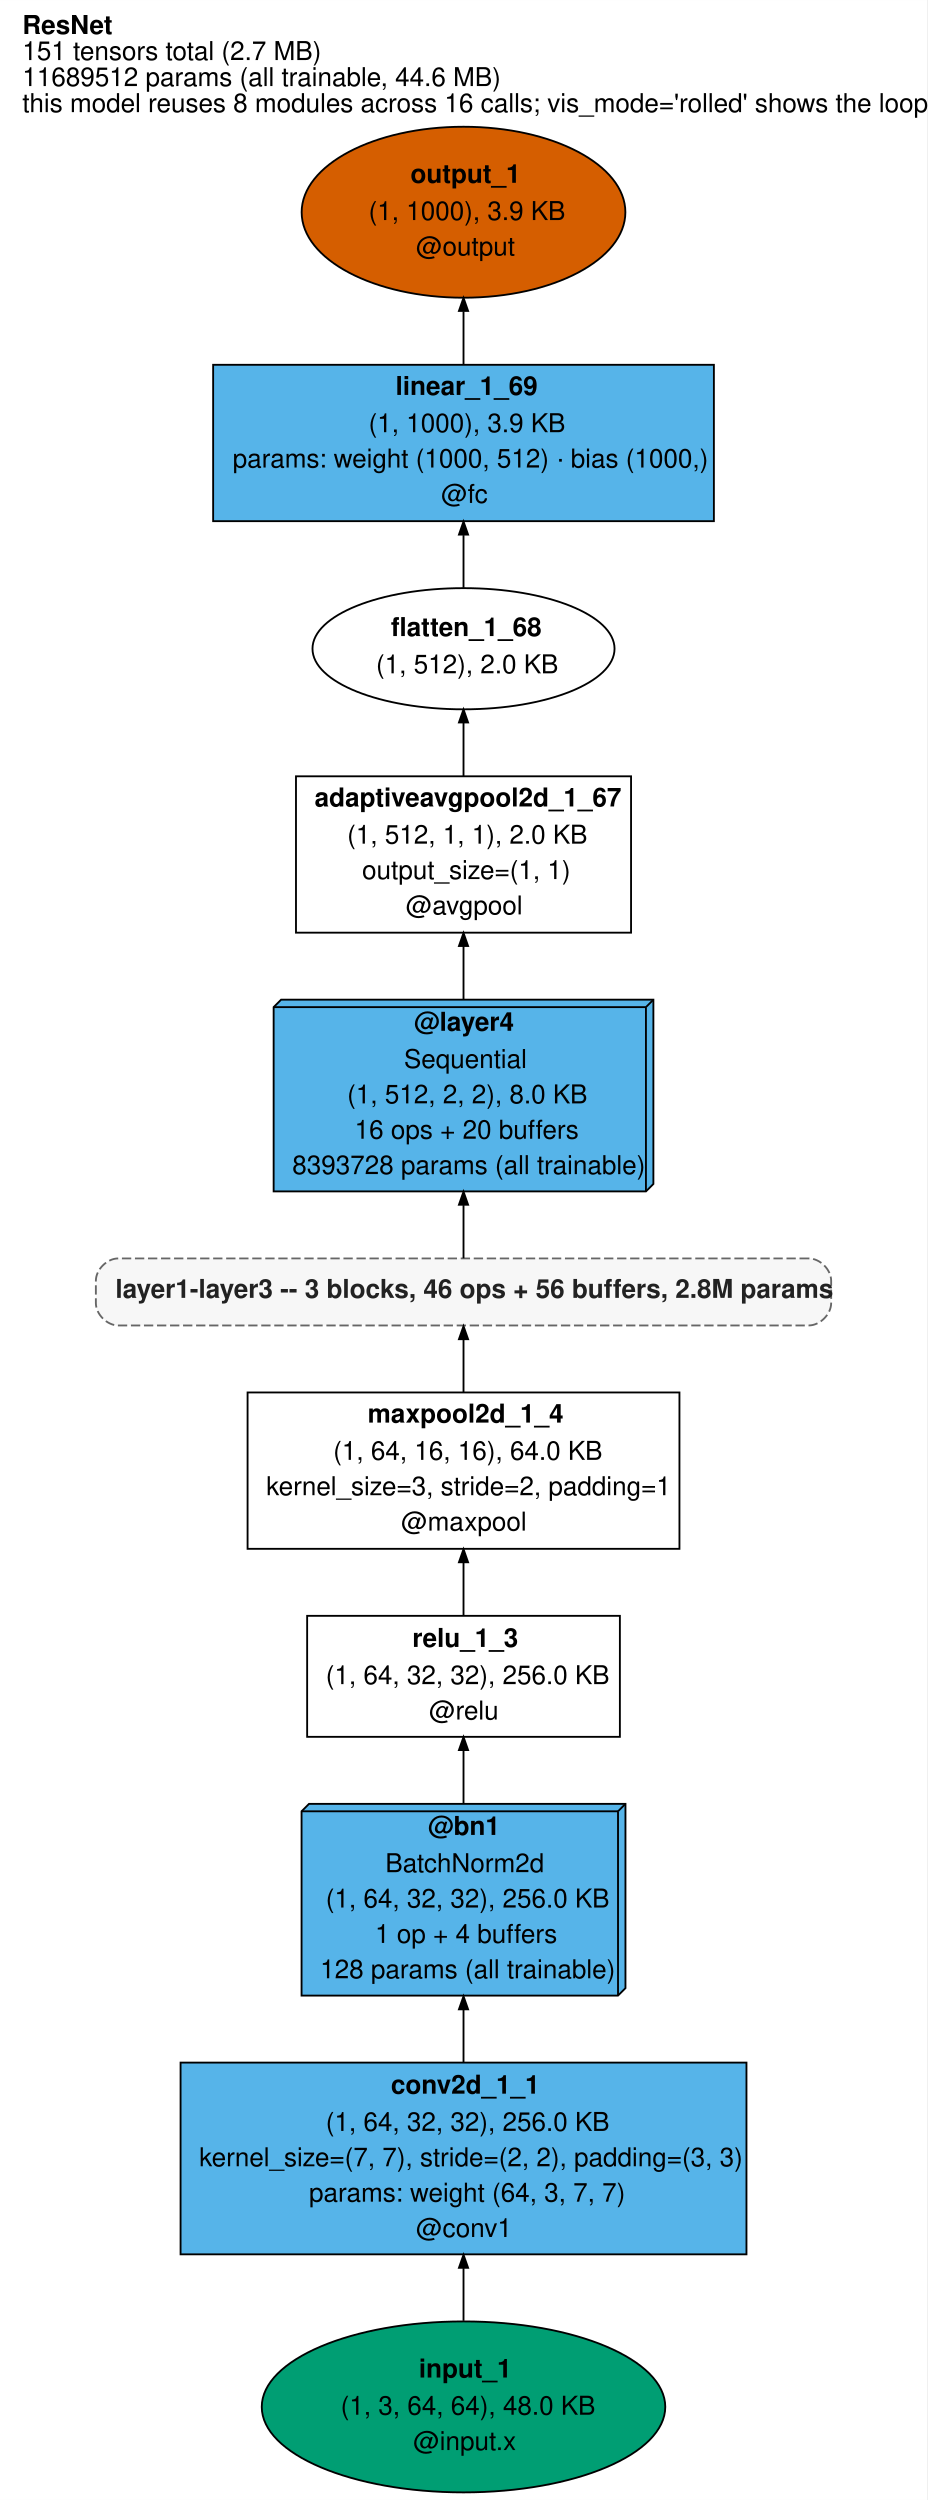
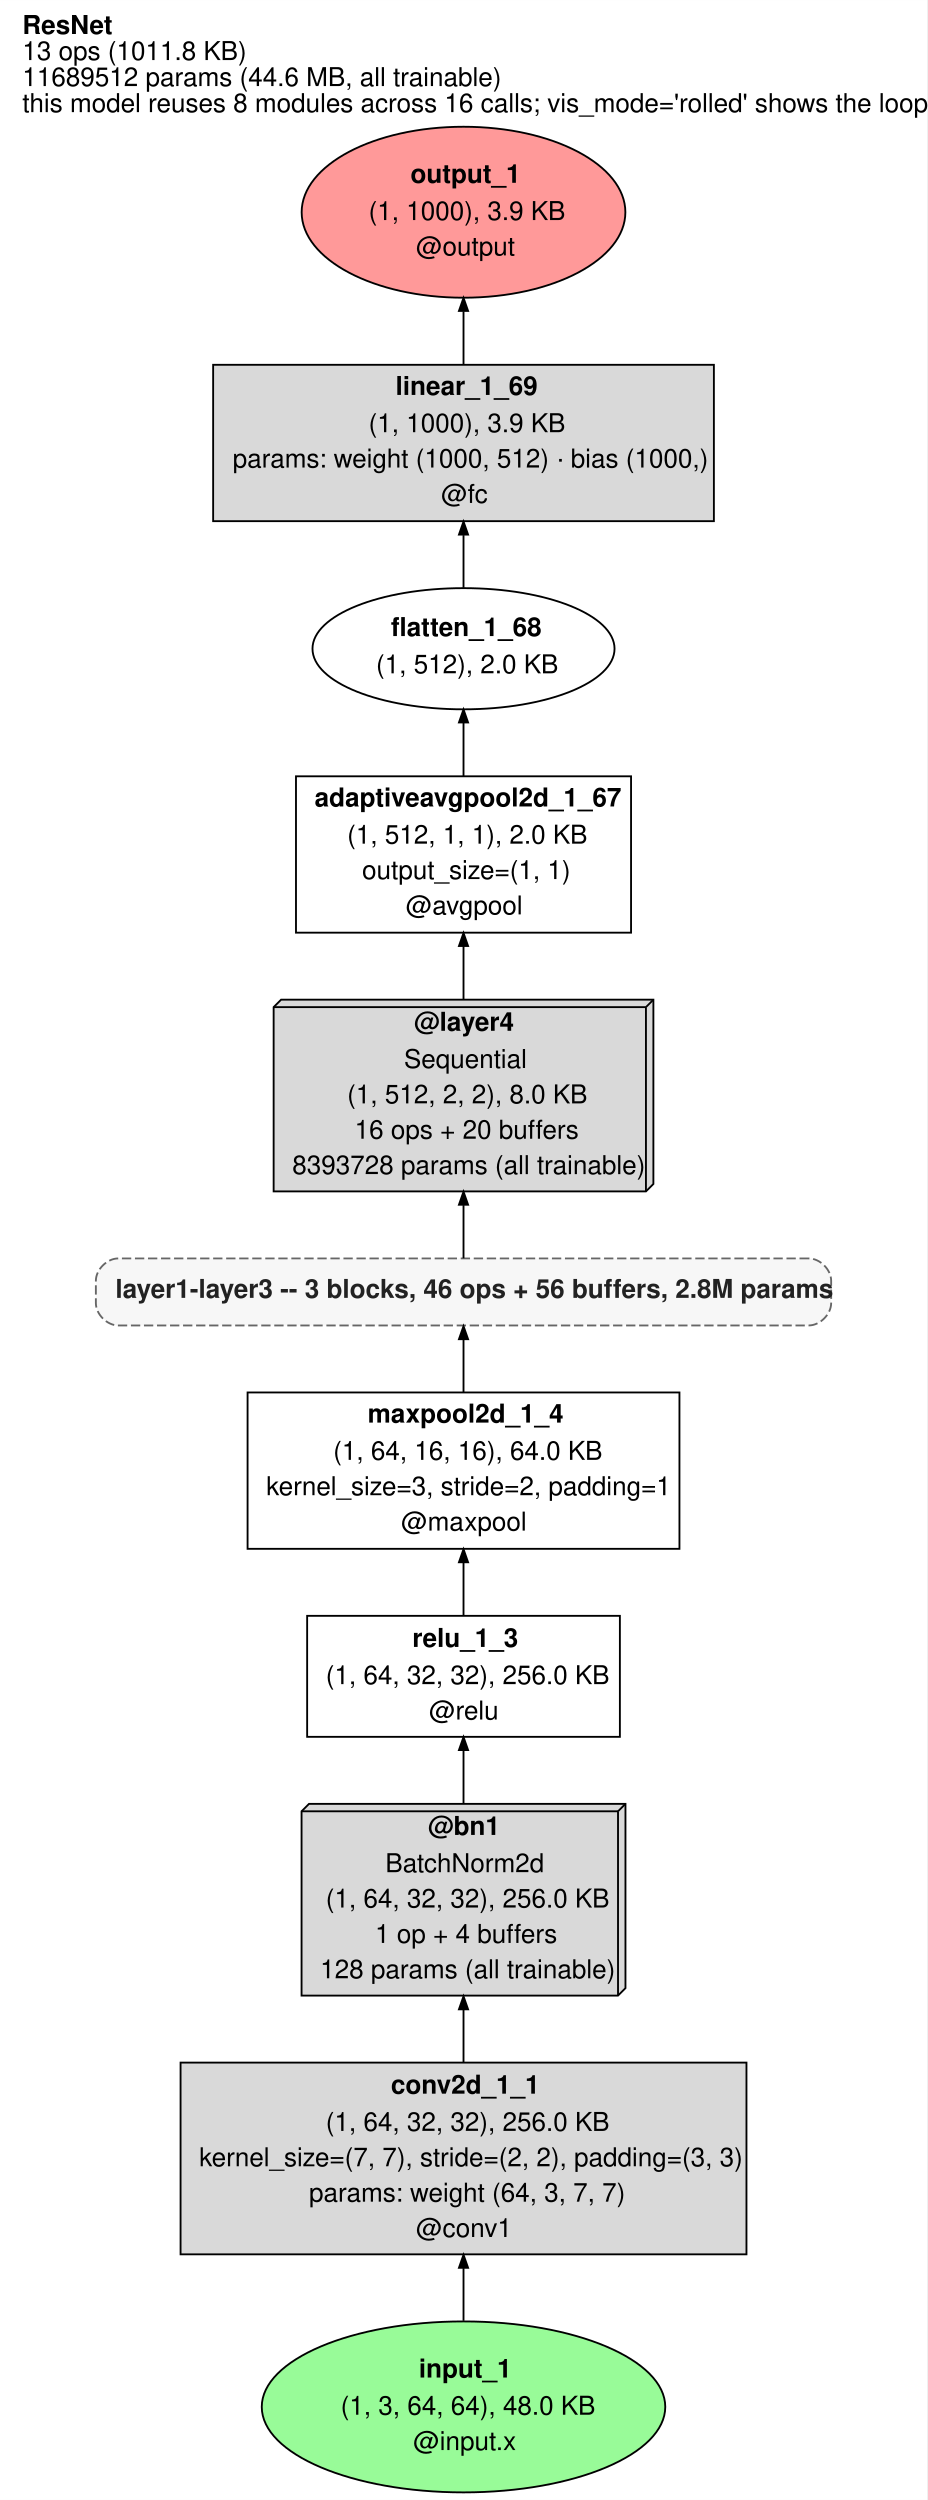
<svg xmlns="http://www.w3.org/2000/svg" width="498pt" height="1343pt" viewBox="0.00 0.00 498.00 1342.90">
  <g id="graph0" class="graph" transform="scale(1 1) rotate(0) translate(4 1338.9)">
    <polygon fill="white" stroke="transparent" points="-4,4 -4,-1338.9 494,-1338.9 494,4 -4,4" />
    <text text-anchor="start" x="8" y="-1320.7" font-family="Helvetica,sans-Serif" font-weight="bold" font-size="14.00">ResNet</text>
-     <text text-anchor="start" x="8" y="-1306.7" font-family="Helvetica,sans-Serif" font-size="14.00">151 tensors total (2.7 MB)</text>
-     <text text-anchor="start" x="8" y="-1292.7" font-family="Helvetica,sans-Serif" font-size="14.00">11689512 params (all trainable, 44.6 MB)</text>
+     <text text-anchor="start" x="8" y="-1306.7" font-family="Helvetica,sans-Serif" font-size="14.00">13 ops (1011.8 KB)</text>
+     <text text-anchor="start" x="8" y="-1292.7" font-family="Helvetica,sans-Serif" font-size="14.00">11689512 params (44.6 MB, all trainable)</text>
    <text text-anchor="start" x="8" y="-1278.7" font-family="Helvetica,sans-Serif" font-size="14.00">this model reuses 8 modules across 16 calls; vis_mode='rolled' shows the loop</text>
    <g id="node1" class="node">
-       <ellipse fill="#009e73" stroke="black" cx="245" cy="-45.96" rx="108.38" ry="45.92" />
+       <ellipse fill="#98fb98" stroke="black" cx="245" cy="-45.96" rx="108.38" ry="45.92" />
      <text text-anchor="start" x="221" y="-61.76" font-family="Helvetica,sans-Serif" font-weight="bold" font-size="14.00">input_1</text>
      <text text-anchor="start" x="179" y="-41.76" font-family="Helvetica,sans-Serif" font-size="14.00">(1, 3, 64, 64), 48.0 KB</text>
      <text text-anchor="start" x="218" y="-22.76" font-family="Helvetica,sans-Serif" font-size="14.00">@input.x</text>
    </g>
    <g id="node2" class="node">
-       <polygon fill="#56b4e9" stroke="black" points="397,-230.92 93,-230.92 93,-127.92 397,-127.92 397,-230.92" />
+       <polygon fill="#d9d9d9" stroke="black" points="397,-230.92 93,-230.92 93,-127.92 397,-127.92 397,-230.92" />
      <text text-anchor="start" x="206" y="-214.22" font-family="Helvetica,sans-Serif" font-weight="bold" font-size="14.00">conv2d_1_1</text>
      <text text-anchor="start" x="171" y="-194.22" font-family="Helvetica,sans-Serif" font-size="14.00">(1, 64, 32, 32), 256.0 KB</text>
      <text text-anchor="start" x="103" y="-175.22" font-family="Helvetica,sans-Serif" font-size="14.00">kernel_size=(7, 7), stride=(2, 2), padding=(3, 3)</text>
      <text text-anchor="start" x="162" y="-156.22" font-family="Helvetica,sans-Serif" font-size="14.00">params: weight (64, 3, 7, 7)</text>
      <text text-anchor="start" x="219.5" y="-137.22" font-family="Helvetica,sans-Serif" font-size="14.00">@conv1</text>
    </g>
    <g id="edge1" class="edge">
      <path fill="none" stroke="black" d="M245,-92.2C245,-101.32 245,-111.02 245,-120.5" />
      <polygon fill="black" stroke="black" points="242.55,-120.69 245,-127.69 247.45,-120.69 242.55,-120.69" />
    </g>
    <g id="node3" class="node">
-       <polygon fill="#56b4e9" stroke="black" points="332,-369.92 162,-369.92 158,-365.92 158,-266.92 328,-266.92 332,-270.92 332,-369.92" />
+       <polygon fill="#d9d9d9" stroke="black" points="332,-369.92 162,-369.92 158,-365.92 158,-266.92 328,-266.92 332,-270.92 332,-369.92" />
      <polyline fill="none" stroke="black" points="328,-365.92 158,-365.92 " />
      <polyline fill="none" stroke="black" points="328,-365.92 328,-266.92 " />
      <polyline fill="none" stroke="black" points="328,-365.92 332,-369.92 " />
      <text text-anchor="start" x="226" y="-353.22" font-family="Helvetica,sans-Serif" font-weight="bold" font-size="14.00">@bn1</text>
      <text text-anchor="start" x="203" y="-333.22" font-family="Helvetica,sans-Serif" font-size="14.00">BatchNorm2d</text>
      <text text-anchor="start" x="171" y="-314.22" font-family="Helvetica,sans-Serif" font-size="14.00">(1, 64, 32, 32), 256.0 KB</text>
      <text text-anchor="start" x="197.5" y="-295.22" font-family="Helvetica,sans-Serif" font-size="14.00">1 op + 4 buffers</text>
      <text text-anchor="start" x="168" y="-276.22" font-family="Helvetica,sans-Serif" font-size="14.00">128 params (all trainable)</text>
    </g>
    <g id="edge2" class="edge">
      <path fill="none" stroke="black" d="M245,-231.05C245,-240.28 245,-249.98 245,-259.41" />
      <polygon fill="black" stroke="black" points="242.55,-259.55 245,-266.55 247.45,-259.55 242.55,-259.55" />
    </g>
    <g id="node4" class="node">
      <polygon fill="white" stroke="black" points="329,-470.92 161,-470.92 161,-405.92 329,-405.92 329,-470.92" />
      <text text-anchor="start" x="217.5" y="-454.22" font-family="Helvetica,sans-Serif" font-weight="bold" font-size="14.00">relu_1_3</text>
      <text text-anchor="start" x="171" y="-434.22" font-family="Helvetica,sans-Serif" font-size="14.00">(1, 64, 32, 32), 256.0 KB</text>
      <text text-anchor="start" x="226.5" y="-415.22" font-family="Helvetica,sans-Serif" font-size="14.00">@relu</text>
    </g>
    <g id="edge3" class="edge">
      <path fill="none" stroke="black" d="M245,-370.15C245,-379.71 245,-389.57 245,-398.69" />
      <polygon fill="black" stroke="black" points="242.55,-398.83 245,-405.83 247.45,-398.83 242.55,-398.83" />
    </g>
    <g id="node5" class="node">
      <polygon fill="white" stroke="black" points="361,-590.92 129,-590.92 129,-506.92 361,-506.92 361,-590.92" />
      <text text-anchor="start" x="193.5" y="-574.72" font-family="Helvetica,sans-Serif" font-weight="bold" font-size="14.00">maxpool2d_1_4</text>
      <text text-anchor="start" x="175" y="-554.72" font-family="Helvetica,sans-Serif" font-size="14.00">(1, 64, 16, 16), 64.0 KB</text>
      <text text-anchor="start" x="139" y="-535.72" font-family="Helvetica,sans-Serif" font-size="14.00">kernel_size=3, stride=2, padding=1</text>
      <text text-anchor="start" x="211.5" y="-516.72" font-family="Helvetica,sans-Serif" font-size="14.00">@maxpool</text>
    </g>
    <g id="edge4" class="edge">
      <path fill="none" stroke="black" d="M245,-471.1C245,-479.97 245,-489.82 245,-499.43" />
      <polygon fill="black" stroke="black" points="242.55,-499.71 245,-506.71 247.45,-499.71 242.55,-499.71" />
    </g>
    <g id="node6" class="node">
      <path fill="#f7f7f7" stroke="#666666" stroke-dasharray="5,2" d="M430.5,-662.92C430.5,-662.92 59.5,-662.92 59.5,-662.92 53.5,-662.92 47.5,-656.92 47.5,-650.92 47.5,-650.92 47.5,-638.92 47.5,-638.92 47.5,-632.92 53.5,-626.92 59.5,-626.92 59.5,-626.92 430.5,-626.92 430.5,-626.92 436.5,-626.92 442.5,-632.92 442.5,-638.92 442.5,-638.92 442.5,-650.92 442.5,-650.92 442.5,-656.92 436.5,-662.92 430.5,-662.92" />
      <text text-anchor="start" x="58" y="-641.72" font-family="Helvetica,sans-Serif" font-weight="bold" font-size="14.00" fill="#222222">layer1-layer3 -- 3 blocks, 46 ops + 56 buffers, 2.8M params</text>
    </g>
    <g id="edge5" class="edge">
      <path fill="none" stroke="black" d="M245,-591.15C245,-600.77 245,-610.71 245,-619.34" />
      <polygon fill="black" stroke="black" points="242.55,-619.54 245,-626.54 247.45,-619.54 242.55,-619.54" />
    </g>
    <g id="node7" class="node">
-       <polygon fill="#56b4e9" stroke="black" points="347,-801.92 147,-801.92 143,-797.92 143,-698.92 343,-698.92 347,-702.92 347,-801.92" />
+       <polygon fill="#d9d9d9" stroke="black" points="347,-801.92 147,-801.92 143,-797.92 143,-698.92 343,-698.92 347,-702.92 347,-801.92" />
      <polyline fill="none" stroke="black" points="343,-797.92 143,-797.92 " />
      <polyline fill="none" stroke="black" points="343,-797.92 343,-698.92 " />
      <polyline fill="none" stroke="black" points="343,-797.92 347,-801.92 " />
      <text text-anchor="start" x="218.5" y="-785.22" font-family="Helvetica,sans-Serif" font-weight="bold" font-size="14.00">@layer4</text>
      <text text-anchor="start" x="213" y="-765.22" font-family="Helvetica,sans-Serif" font-size="14.00">Sequential</text>
      <text text-anchor="start" x="182.5" y="-746.22" font-family="Helvetica,sans-Serif" font-size="14.00">(1, 512, 2, 2), 8.0 KB</text>
      <text text-anchor="start" x="186.5" y="-727.22" font-family="Helvetica,sans-Serif" font-size="14.00">16 ops + 20 buffers</text>
      <text text-anchor="start" x="153" y="-708.22" font-family="Helvetica,sans-Serif" font-size="14.00">8393728 params (all trainable)</text>
    </g>
    <g id="edge6" class="edge">
      <path fill="none" stroke="black" d="M245,-663.01C245,-671.04 245,-681.12 245,-691.54" />
      <polygon fill="black" stroke="black" points="242.55,-691.78 245,-698.78 247.45,-691.78 242.55,-691.78" />
    </g>
    <g id="node8" class="node">
      <polygon fill="white" stroke="black" points="335,-921.92 155,-921.92 155,-837.92 335,-837.92 335,-921.92" />
      <text text-anchor="start" x="165" y="-905.72" font-family="Helvetica,sans-Serif" font-weight="bold" font-size="14.00">adaptiveavgpool2d_1_67</text>
      <text text-anchor="start" x="182.5" y="-885.72" font-family="Helvetica,sans-Serif" font-size="14.00">(1, 512, 1, 1), 2.0 KB</text>
      <text text-anchor="start" x="190.5" y="-866.72" font-family="Helvetica,sans-Serif" font-size="14.00">output_size=(1, 1)</text>
      <text text-anchor="start" x="214" y="-847.72" font-family="Helvetica,sans-Serif" font-size="14.00">@avgpool</text>
    </g>
    <g id="edge7" class="edge">
      <path fill="none" stroke="black" d="M245,-802.18C245,-811.59 245,-821.39 245,-830.72" />
      <polygon fill="black" stroke="black" points="242.55,-830.75 245,-837.75 247.45,-830.75 242.55,-830.75" />
    </g>
    <g id="node9" class="node">
      <ellipse fill="white" stroke="black" cx="245" cy="-990.45" rx="81.13" ry="32.55" />
      <text text-anchor="start" x="206" y="-997.25" font-family="Helvetica,sans-Serif" font-weight="bold" font-size="14.00">flatten_1_68</text>
      <text text-anchor="start" x="198" y="-977.25" font-family="Helvetica,sans-Serif" font-size="14.00">(1, 512), 2.0 KB</text>
    </g>
    <g id="edge8" class="edge">
      <path fill="none" stroke="black" d="M245,-921.95C245,-931.42 245,-941.47 245,-950.83" />
      <polygon fill="black" stroke="black" points="242.55,-950.84 245,-957.84 247.45,-950.84 242.55,-950.84" />
    </g>
    <g id="node10" class="node">
-       <polygon fill="#56b4e9" stroke="black" points="379.5,-1142.98 110.5,-1142.98 110.5,-1058.98 379.5,-1058.98 379.5,-1142.98" />
+       <polygon fill="#d9d9d9" stroke="black" points="379.5,-1142.98 110.5,-1142.98 110.5,-1058.98 379.5,-1058.98 379.5,-1142.98" />
      <text text-anchor="start" x="208.5" y="-1126.78" font-family="Helvetica,sans-Serif" font-weight="bold" font-size="14.00">linear_1_69</text>
      <text text-anchor="start" x="194" y="-1106.78" font-family="Helvetica,sans-Serif" font-size="14.00">(1, 1000), 3.9 KB</text>
      <text text-anchor="start" x="121" y="-1087.78" font-family="Helvetica,sans-Serif" font-size="14.00">params: weight (1000, 512) · bias (1000,)</text>
      <text text-anchor="start" x="233" y="-1068.78" font-family="Helvetica,sans-Serif" font-size="14.00">@fc</text>
    </g>
    <g id="edge9" class="edge">
      <path fill="none" stroke="black" d="M245,-1023.13C245,-1032.01 245,-1041.86 245,-1051.47" />
      <polygon fill="black" stroke="black" points="242.55,-1051.76 245,-1058.76 247.45,-1051.76 242.55,-1051.76" />
    </g>
    <g id="node11" class="node">
-       <ellipse fill="#d55e00" stroke="black" cx="245" cy="-1224.94" rx="86.95" ry="45.92" />
+       <ellipse fill="#ff9999" stroke="black" cx="245" cy="-1224.94" rx="86.95" ry="45.92" />
      <text text-anchor="start" x="216.5" y="-1240.74" font-family="Helvetica,sans-Serif" font-weight="bold" font-size="14.00">output_1</text>
      <text text-anchor="start" x="194" y="-1220.74" font-family="Helvetica,sans-Serif" font-size="14.00">(1, 1000), 3.9 KB</text>
      <text text-anchor="start" x="219.5" y="-1201.74" font-family="Helvetica,sans-Serif" font-size="14.00">@output</text>
    </g>
    <g id="edge10" class="edge">
      <path fill="none" stroke="black" d="M245,-1143.27C245,-1152.41 245,-1162.21 245,-1171.72" />
      <polygon fill="black" stroke="black" points="242.55,-1171.93 245,-1178.93 247.45,-1171.93 242.55,-1171.93" />
    </g>
  </g>
</svg>
